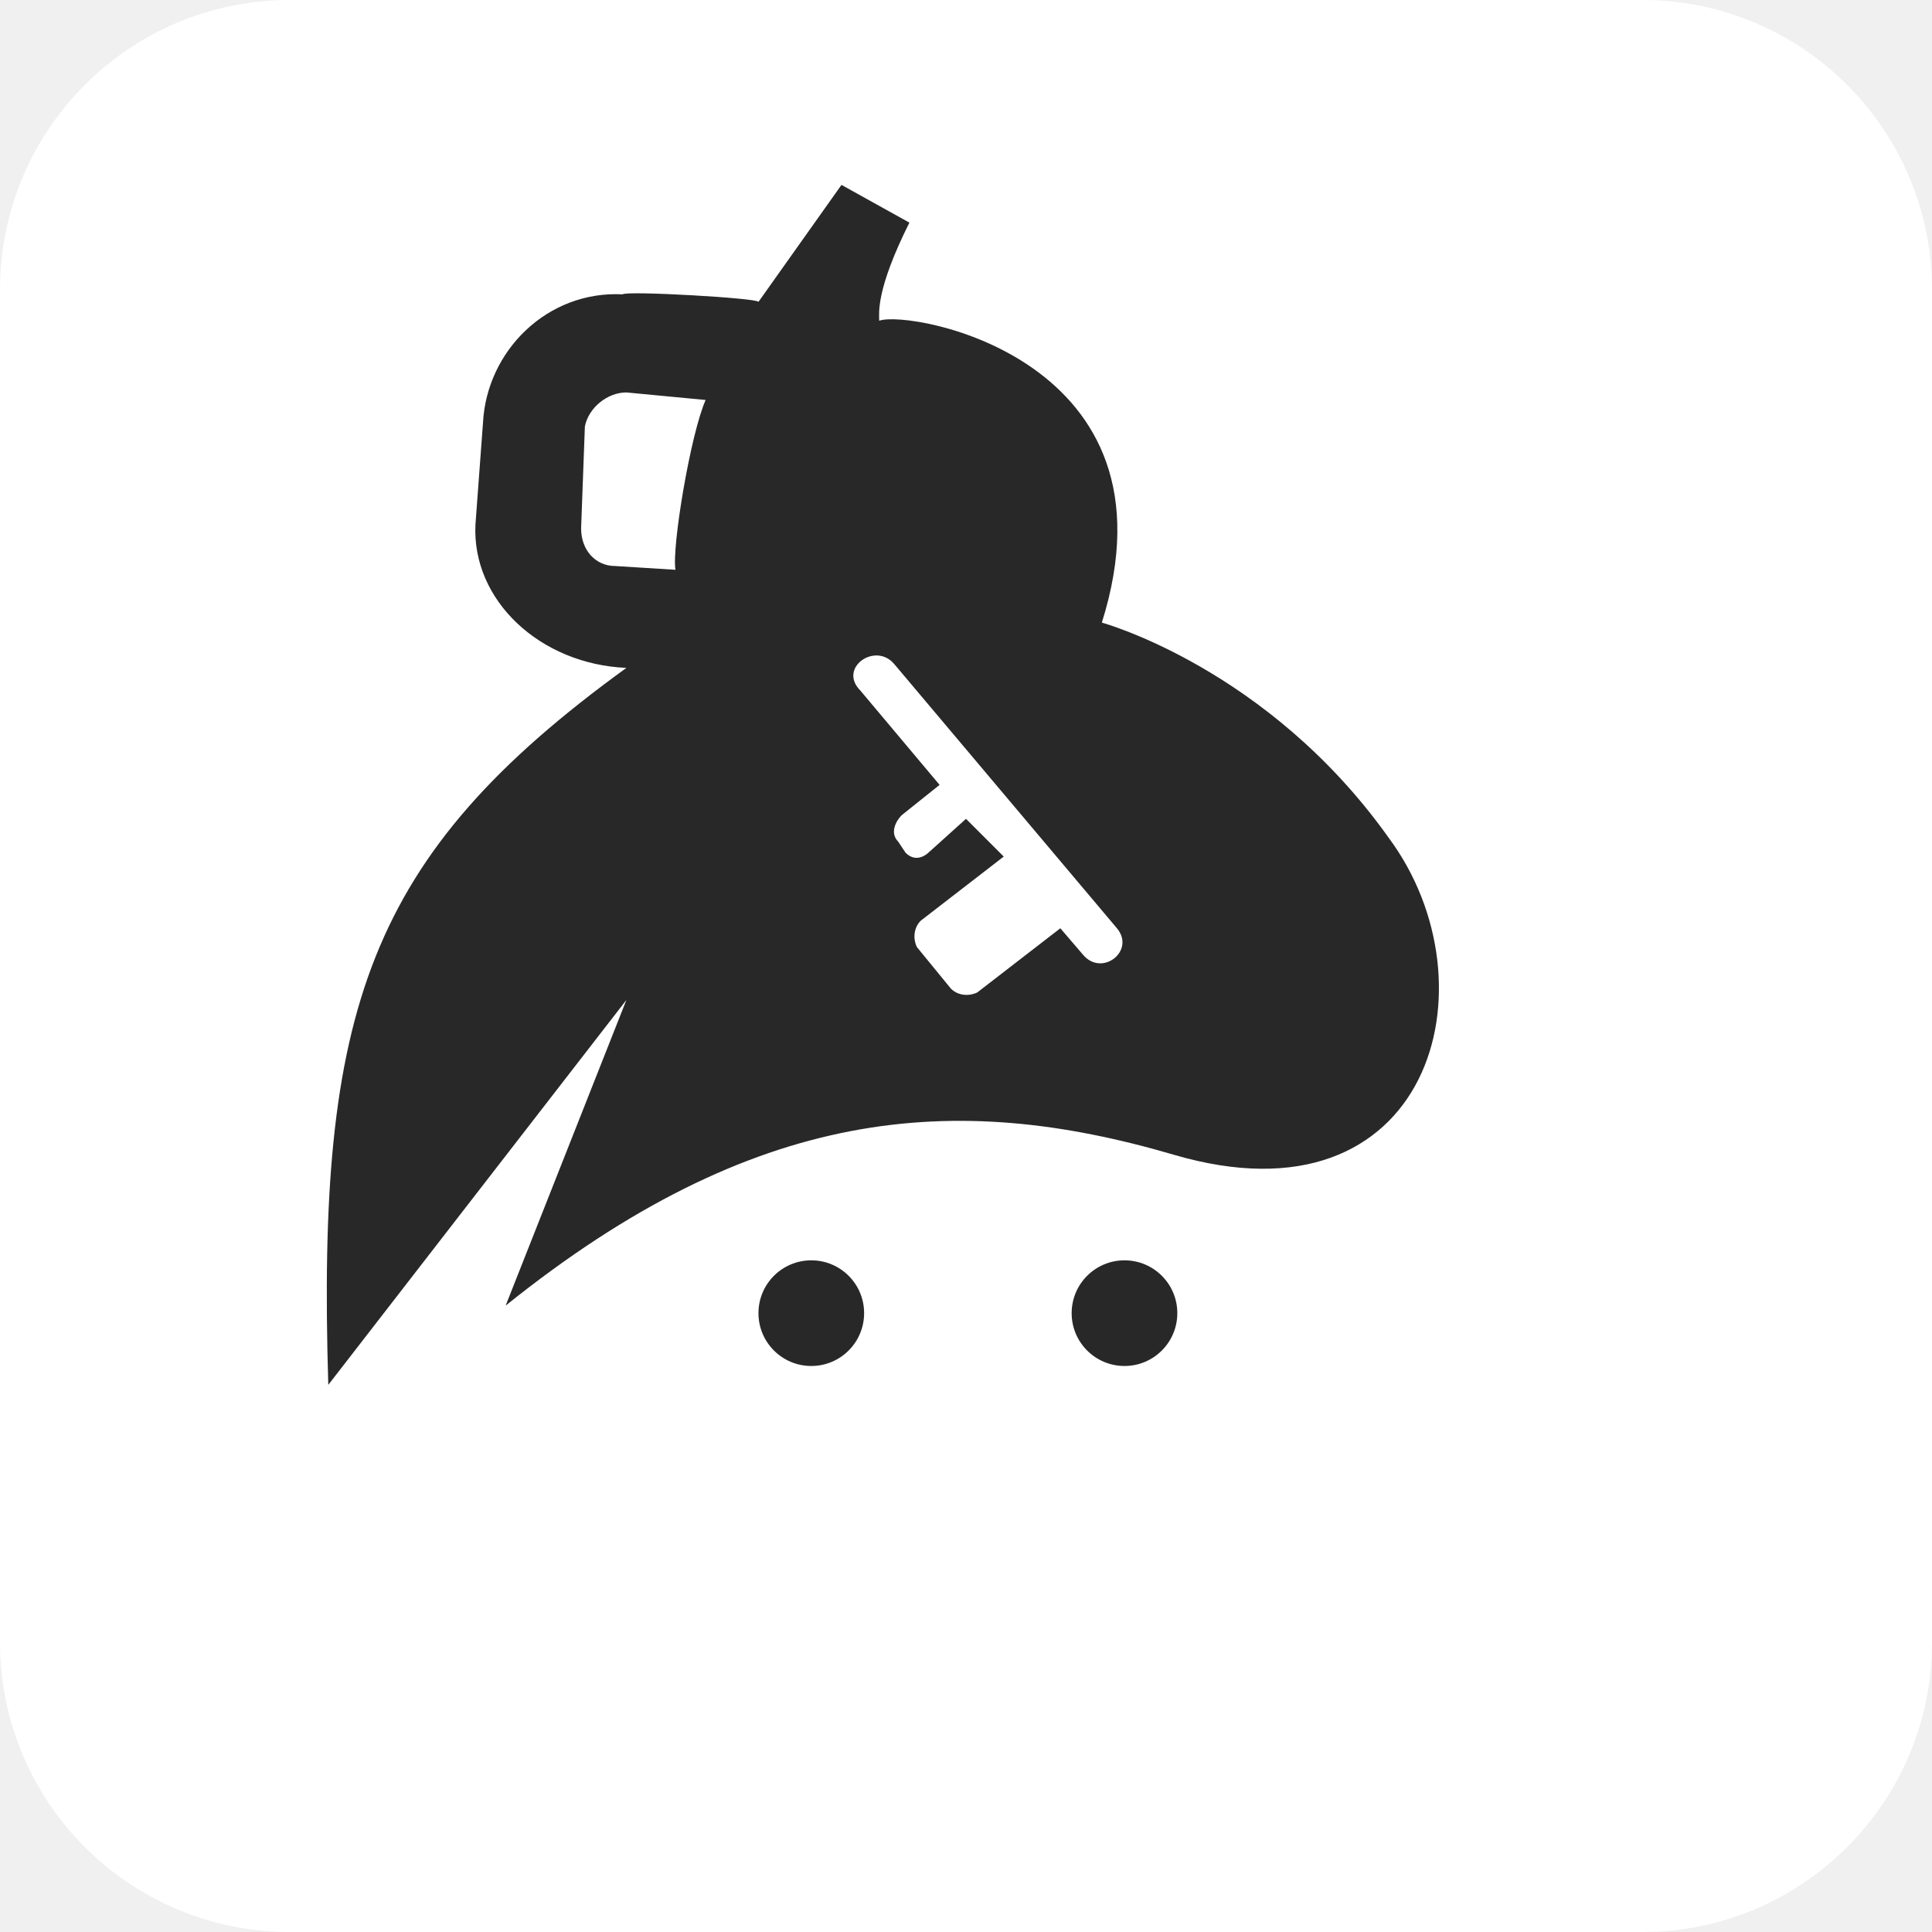
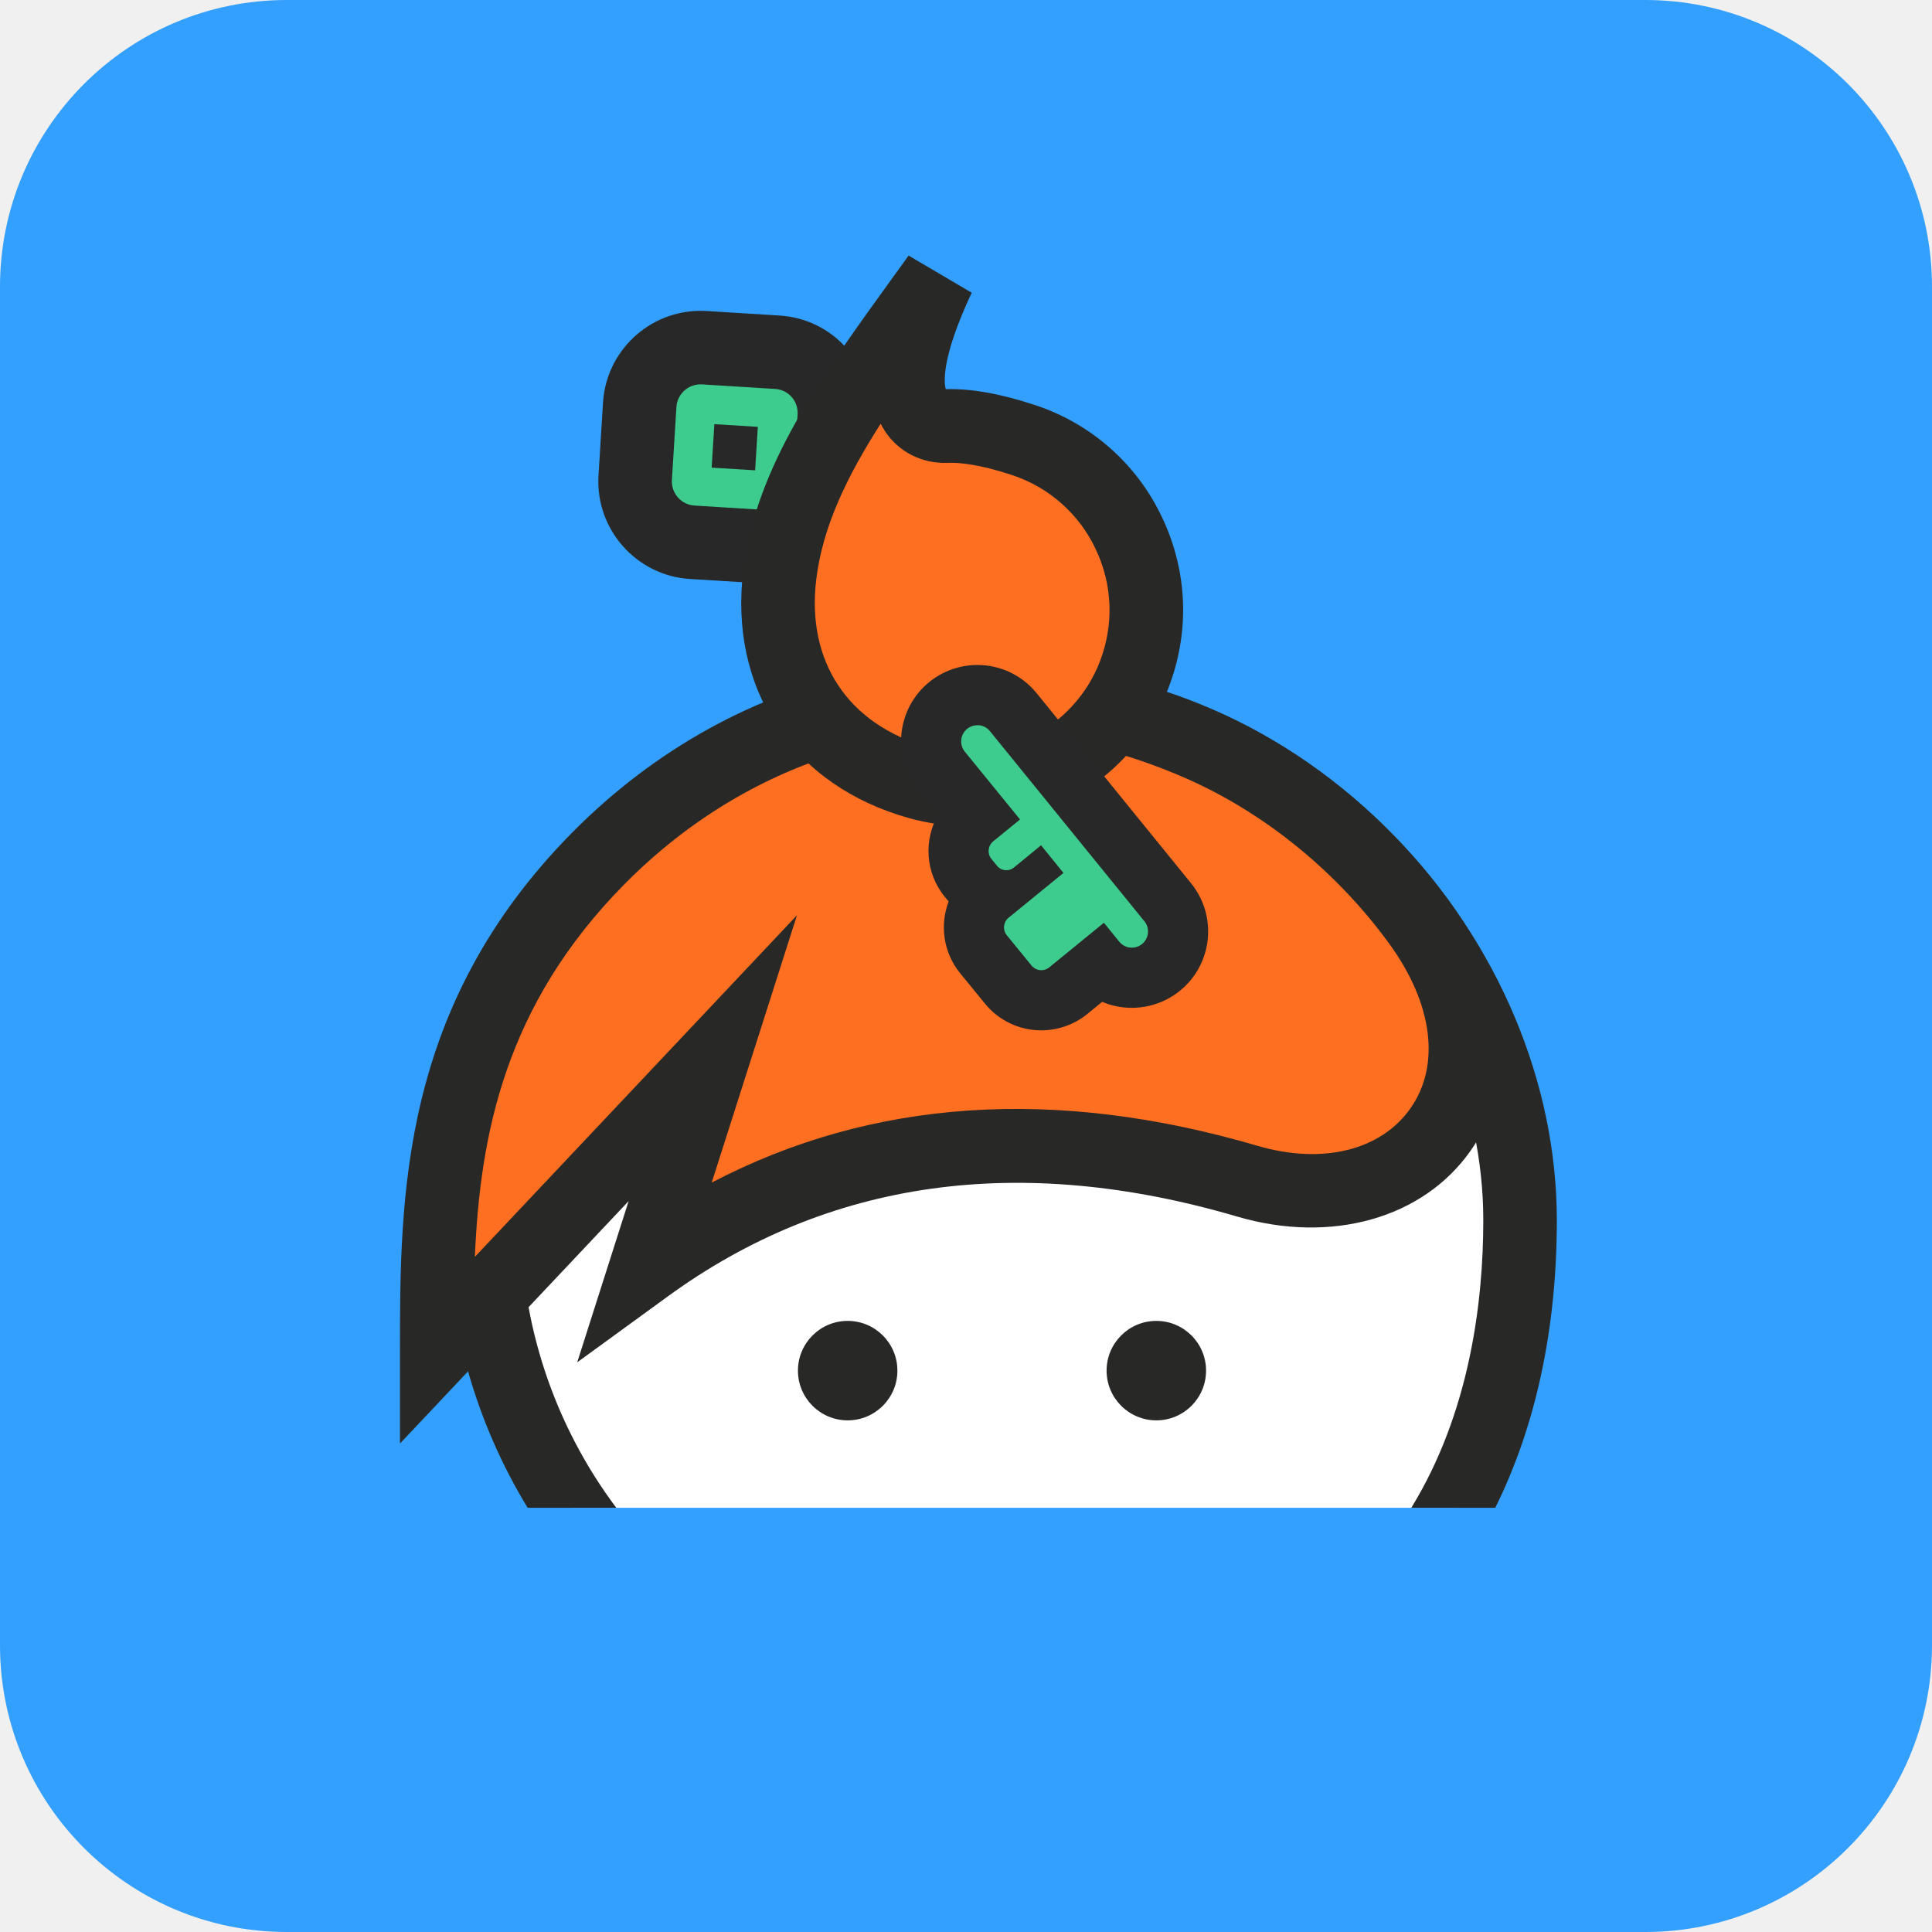
- <svg xmlns="http://www.w3.org/2000/svg" aria-label="Keybase" role="img" viewBox="0 0 512 512">
-   <rect width="512" height="512" rx="15%" fill="#fff" />
-   <g fill="#282828">
-     <path d="m201 80 22-31 18 10c-9 18-8 24-8 26 8-3 81 10 59 80 0 0 44 12 76 57 29 39 11 104-57 84-58-17-111-13-177 40l32-81-79 102c-3-99 10-140 79-190-23-1-41-18-40-38l2-27c1-19 17-35 37-34 1-1 36 1 36 2zm36 96c-5-6-15 1-9 7l21 25-10 8c-2 2-3 5-1 7l2 3c3 3 6 0 6 0l10-9 10 10-22 17c-2 2-2 5-1 7l9 11c2 2 5 2 7 1l22-17 6 7c5 6 14-1 9-7zm-50-70-21-2c-5 0-10 4-11 9l-1 27c0 6 4 10 9 10l16 1c-1-6 4-36 8-45z" />
-     <circle cx="215" cy="348" r="14" />
-     <circle cx="298" cy="348" r="14" />
+ <svg xmlns="http://www.w3.org/2000/svg" xmlns:xlink="http://www.w3.org/1999/xlink" height="512" width="512" aria-label="Keybase" role="img">
+   <defs>
+     <clipPath id="A">
+       <path d="M0 600h600V0H0z" />
+     </clipPath>
+     <path id="B" d="M287.79 242.925c0-3.207-2.6-5.806-5.806-5.806s-5.806 2.6-5.806 5.806 2.6 5.806 5.806 5.806 5.806-2.6 5.806-5.806" />
+   </defs>
+   <rect width="512" height="512" rx="76" fill="#33a0ff" />
+   <g clip-path="url(#A)" transform="matrix(2.270036 0 0 -2.270036 -415.4719 914.6788)">
+     <path d="M263.836 339.627c-3.9.24-6.887 3.608-6.66 7.51l.53 8.547c.232 3.74 3.35 6.67 7.097 6.67a6.63 6.63 0 0 0 .422-.013l8.542-.53a7.05 7.05 0 0 0 6.652-7.542l-.524-8.514c-.03-.492-.13-.882-.19-1.095l-.304-1.487-5.62-4.162z" fill="#3dcc8e" />
+     <path d="M264.803 366.647c-6 0-11.01-4.698-11.38-10.696l-.53-8.563c-.364-6.26 4.43-11.662 10.686-12.045l11.498-.71 8.2 6.07.607 2.967c.12.455.25 1.068.297 1.818l.524 8.522c.192 3.045-.817 5.98-2.84 8.266-2.013 2.278-4.8 3.638-7.843 3.823l-8.543.53a11.7 11.7 0 0 1-.675.02m6.378-18.62l.314 5.075-5.076.314-.315-5.076 5.077-.313m-6.378 10.036a3.25 3.25 0 0 0 .17-.005l8.528-.53a2.79 2.79 0 0 0 2.634-2.984l-.525-8.524c-.008-.132-.06-.248-.086-.374l-3.042-2.252-8.38.518c-1.546.095-2.73 1.43-2.64 2.977l.53 8.53c.092 1.49 1.327 2.642 2.812 2.642" fill="#282828" />
+     <path d="M300 320.962c-33.402 0-60.48-27.078-60.48-60.48a60.19 60.19 0 0 1 10.167-33.569h103.055c5.424 9.907 7.738 21.637 7.738 33.57 0 30.914-27.078 60.48-60.48 60.48" fill="#fff" />
+     <g fill="#282827">
+       <path d="M300 325.255c-35.716 0-64.773-29.057-64.773-64.773a64.38 64.38 0 0 1 9.396-33.569h10.347a55.89 55.89 0 0 0-11.157 33.569c0 30.982 25.205 56.188 56.187 56.188 14.716 0 28.81-6.16 39.688-17.348 10.486-10.783 16.5-24.94 16.5-38.84 0-9.517-1.572-22.45-8.405-33.57h9.8c4.73 9.52 7.19 20.9 7.19 33.57 0 16.116-6.9 32.454-18.93 44.826-12.508 12.863-28.79 19.947-45.844 19.947" />
+       <use xlink:href="#B" />
+       <use xlink:href="#B" x="36.033" />
+     </g>
+     <path d="M234.012 245.23l32.228 34.18-7.757-24.32c25.16 18.3 51.575 15.415 70.174 9.953 19.74-5.796 33.562 11.64 20.032 30.238-6.43 8.84-15.248 16.178-25.265 20.63-26.273 11.67-52.688 4.866-70.507-13.134-18.876-19.068-18.905-40.217-18.905-57.547" fill="#ff6f21" />
+     <path d="M296.972 317.39c-3.74 0-7.456-.373-11.107-1.124-11.135-2.3-21.473-8-29.897-16.51-13.993-14.135-16.9-29.306-17.505-43.55l37.603 39.88-9.955-31.208c18.708 9.78 40.1 11.228 63.755 4.282 7.528-2.2 14.35-.535 17.808 4.37 3.55 5.04 2.633 12.227-2.456 19.223-6.08 8.36-14.44 15.19-23.537 19.23-8.068 3.584-16.45 5.402-24.71 5.402m-67.252-82.97v10.8c0 17.917 0 40.215 20.146 60.567 9.62 9.717 21.47 16.245 34.27 18.878 13.474 2.772 27.662 1.098 41.032-4.84 10.453-4.644 20.04-12.467 26.994-22.026 7.243-9.958 8.213-21.154 2.53-29.218-5.555-7.885-16.247-10.892-27.245-7.664-25.364 7.448-47.718 4.317-66.438-9.306l-10.6-7.713 6.005 18.825z" fill="#282827" />
+     <path d="M315.44 324.184c-3.82-9.956-14.9-15.515-25.167-12.625-11.566 3.257-17.673 12.552-16.207 24.342 1.46 11.725 9.382 22.005 18.515 34.677-7.502-15.97-1.13-17.465.887-17.385 1.992.08 4.9-.26 9.04-1.634 11.277-3.743 17.238-16.157 12.933-27.375" fill="#ff6f21" />
+     <path d="M285.83 353.465c-3.962-6.212-6.744-11.986-7.504-18.094-1.203-9.673 3.698-17.03 13.11-19.68 8.172-2.3 16.954 2.105 19.996 10.03 1.65 4.298 1.477 8.947-.484 13.09a16.48 16.48 0 0 1-9.794 8.672c-3.82 1.268-6.198 1.47-7.516 1.42-2.96-.116-5.7 1.262-7.3 3.7a8.59 8.59 0 0 0-.509.872m9.977-46.963a24.66 24.66 0 0 0-6.697.925c-6.666 1.877-11.993 5.587-15.404 10.73-3.4 5.126-4.75 11.445-3.9 18.275 1.5 12.057 8.93 22.33 17.535 34.223l1.758 2.433 7.367-4.335c-3.636-7.74-3.22-10.607-3.028-11.26 2.925.09 6.43-.534 10.42-1.858a24.99 24.99 0 0 0 14.85-13.149c2.974-6.284 3.236-13.33.74-19.84-3.788-9.87-13.446-16.143-23.64-16.143" fill="#282827" />
+     <path d="M304.592 286.16c-1.503 0-2.91.668-3.86 1.832l-2.888 3.537c-1.674 2.05-1.434 5.05.5 6.81a4.89 4.89 0 0 0-1.638 1.303l-.66.807c-1.734 2.123-1.417 5.26.705 6.993l.415.34-4.23 5.192a5.41 5.41 0 0 0 .77 7.597 5.42 5.42 0 0 0 3.417 1.219c1.626 0 3.15-.722 4.182-1.982l18.043-22.207a5.41 5.41 0 0 0-.773-7.594c-.636-.52-1.398-.894-2.2-1.08-.398-.092-.808-.138-1.217-.138-1.406 0-2.735.54-3.736 1.498l-3.68-3.005c-.887-.724-2.006-1.123-3.15-1.123" fill="#3dcc8e" />
+     <path d="M304.023 322.035c-1.7 2.078-4.216 3.27-6.9 3.27-2.044 0-4.044-.712-5.63-2.004a8.93 8.93 0 0 1-1.275-12.547l2.35-2.885c-1.726-2.968-1.54-6.824.758-9.637l.442-.542c-1.04-2.74-.63-5.95 1.354-8.38l2.888-3.538a8.46 8.46 0 0 1 6.581-3.122c1.952 0 3.86.68 5.372 1.914l1.73 1.412a8.93 8.93 0 0 1 3.466-.697c.674 0 1.35.077 2.006.23a8.95 8.95 0 0 1 3.633 1.781 8.93 8.93 0 0 1 1.267 12.54l-18.025 22.185zm-6.9-3.755c.547 0 1.1-.238 1.464-.696l18.035-22.196a1.89 1.89 0 0 0-.269-2.659 1.88 1.88 0 0 0-.769-.377c-.14-.033-.283-.05-.426-.05-.548 0-1.09.237-1.465.695l-1.796 2.213-6.377-5.205a1.46 1.46 0 0 0-.93-.332 1.47 1.47 0 0 0-1.14.541l-2.888 3.537c-.508.622-.415 1.538.207 2.046l6.408 5.23-2.618 3.228-3.17-2.6c-.26-.21-.572-.314-.882-.314-.404 0-.805.175-1.08.512l-.66.81c-.51.623-.417 1.54.206 2.05l3.133 2.558-6.447 7.913a1.89 1.89 0 0 0 1.465 3.085" fill="#282828" />
  </g>
</svg>
